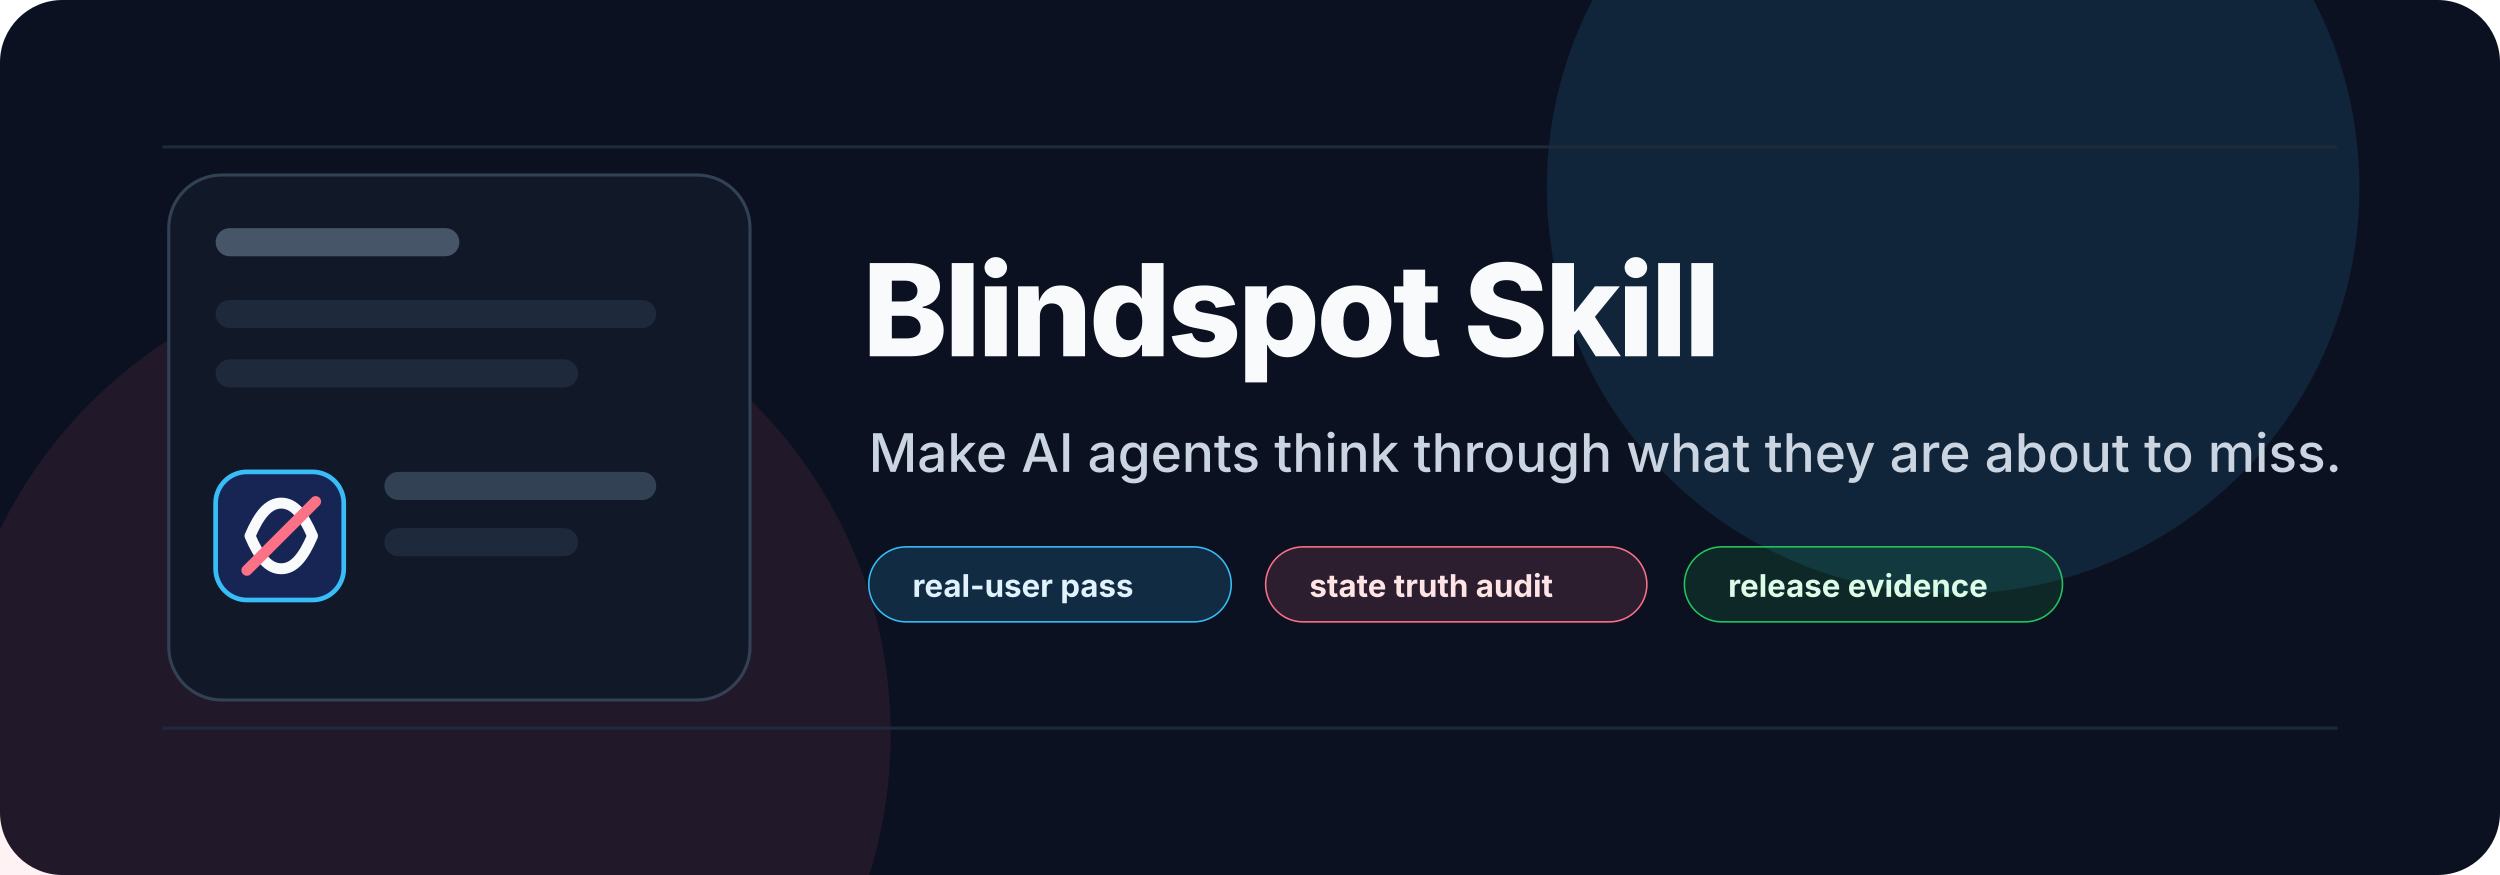
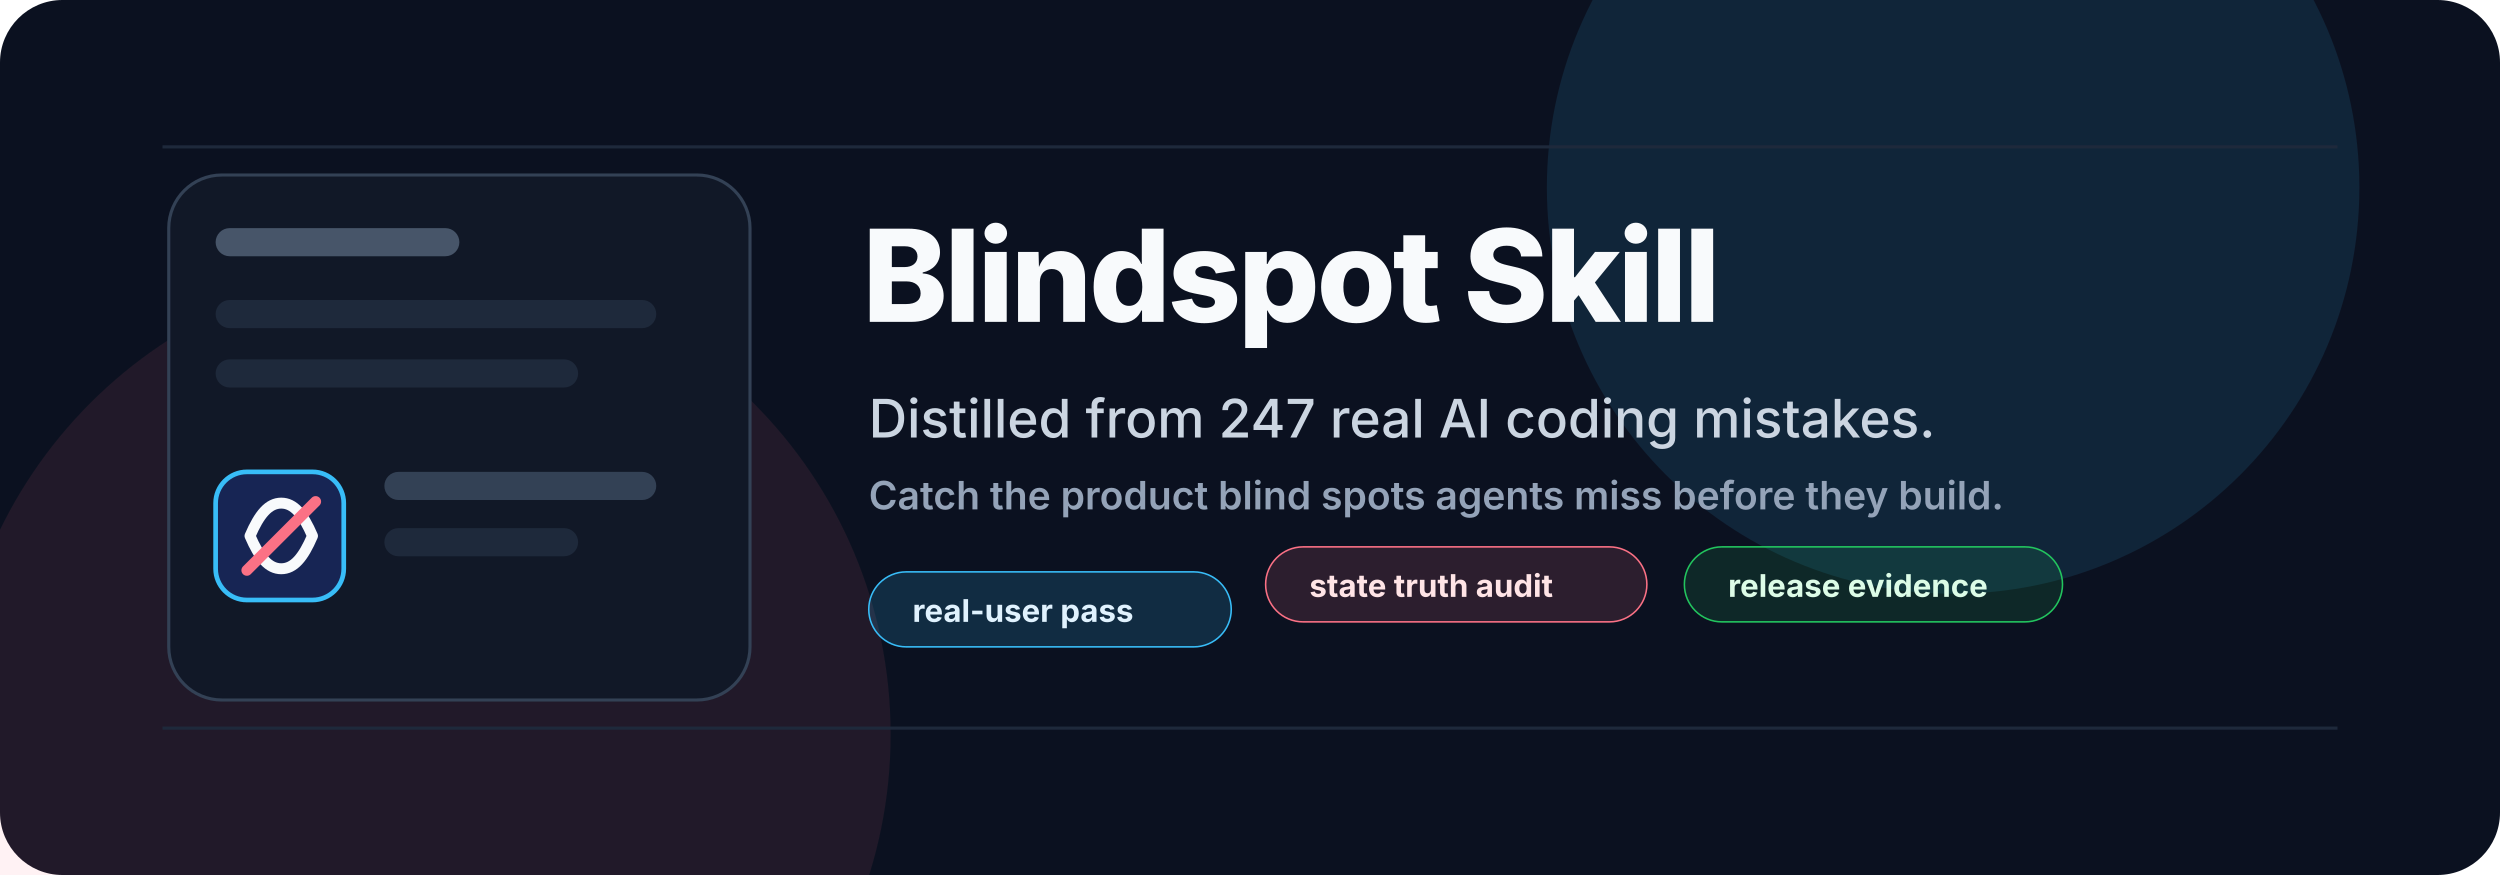
<svg xmlns="http://www.w3.org/2000/svg" width="1600" height="560" viewBox="0 0 1600 560" fill="none">
  <rect width="1600" height="560" rx="40" fill="#0B1120" />
  <g opacity="0.9">
    <circle cx="1250" cy="120" r="260" fill="#38BDF8" fill-opacity="0.13" />
    <circle cx="270" cy="470" r="300" fill="#FB7185" fill-opacity="0.10" />
  </g>
  <path d="M104 94H1496" stroke="#1E293B" stroke-width="2" />
  <path d="M104 466H1496" stroke="#1E293B" stroke-width="2" />
  <rect x="108" y="112" width="372" height="336" rx="34" fill="#111827" stroke="#334155" stroke-width="2" />
  <rect x="138" y="146" width="156" height="18" rx="9" fill="#475569" />
  <rect x="138" y="192" width="282" height="18" rx="9" fill="#1E293B" />
  <rect x="138" y="230" width="232" height="18" rx="9" fill="#1E293B" />
  <rect x="138" y="302" width="82" height="82" rx="20" fill="#172554" stroke="#38BDF8" stroke-width="3" />
  <path d="M160 343C166 329 172 322 180 322C188 322 194 329 200 343C194 357 188 364 180 364C172 364 166 357 160 343Z" stroke="#F8FAFC" stroke-width="7" stroke-linecap="round" stroke-linejoin="round" />
  <path d="M202 321L158 365" stroke="#FB7185" stroke-width="7" stroke-linecap="round" />
  <rect x="246" y="302" width="174" height="18" rx="9" fill="#334155" />
  <rect x="246" y="338" width="124" height="18" rx="9" fill="#1E293B" />
-   <text x="552" y="228" fill="#F8FAFC" font-family="Inter, Arial, sans-serif" font-size="82" font-weight="800" letter-spacing="-2">Blindspot Skill</text>
-   <text x="556" y="302" fill="#CBD5E1" font-family="Inter, Arial, sans-serif" font-size="34" font-weight="500">Make AI agents think through what they are about to miss.</text>
-   <g transform="translate(556 350)">
+   <text x="552" y="206" fill="#F8FAFC" font-family="Inter, Arial, sans-serif" font-size="82" font-weight="800" letter-spacing="-2">Blindspot Skill</text>
+   <text x="556" y="280" fill="#CBD5E1" font-family="Inter, Arial, sans-serif" font-size="34" font-weight="500">Distilled from 247 real AI coding mistakes.</text>
+   <text x="556" y="326" fill="#94A3B8" font-family="Inter, Arial, sans-serif" font-size="25" font-weight="600">Catch the product blind spots agents miss before they build.</text>
+   <g transform="translate(556 366)">
    <rect width="232" height="48" rx="24" fill="#38BDF8" fill-opacity="0.16" stroke="#38BDF8" />
    <text x="28" y="32" fill="#E0F2FE" font-family="Inter, Arial, sans-serif" font-size="20" font-weight="700">real-user pass</text>
  </g>
  <g transform="translate(810 350)">
    <rect width="244" height="48" rx="24" fill="#FB7185" fill-opacity="0.14" stroke="#FB7185" />
    <text x="28" y="32" fill="#FFE4E6" font-family="Inter, Arial, sans-serif" font-size="20" font-weight="700">state truth audit</text>
  </g>
  <g transform="translate(1078 350)">
    <rect width="242" height="48" rx="24" fill="#22C55E" fill-opacity="0.13" stroke="#22C55E" />
    <text x="28" y="32" fill="#DCFCE7" font-family="Inter, Arial, sans-serif" font-size="20" font-weight="700">release evidence</text>
  </g>
</svg>
